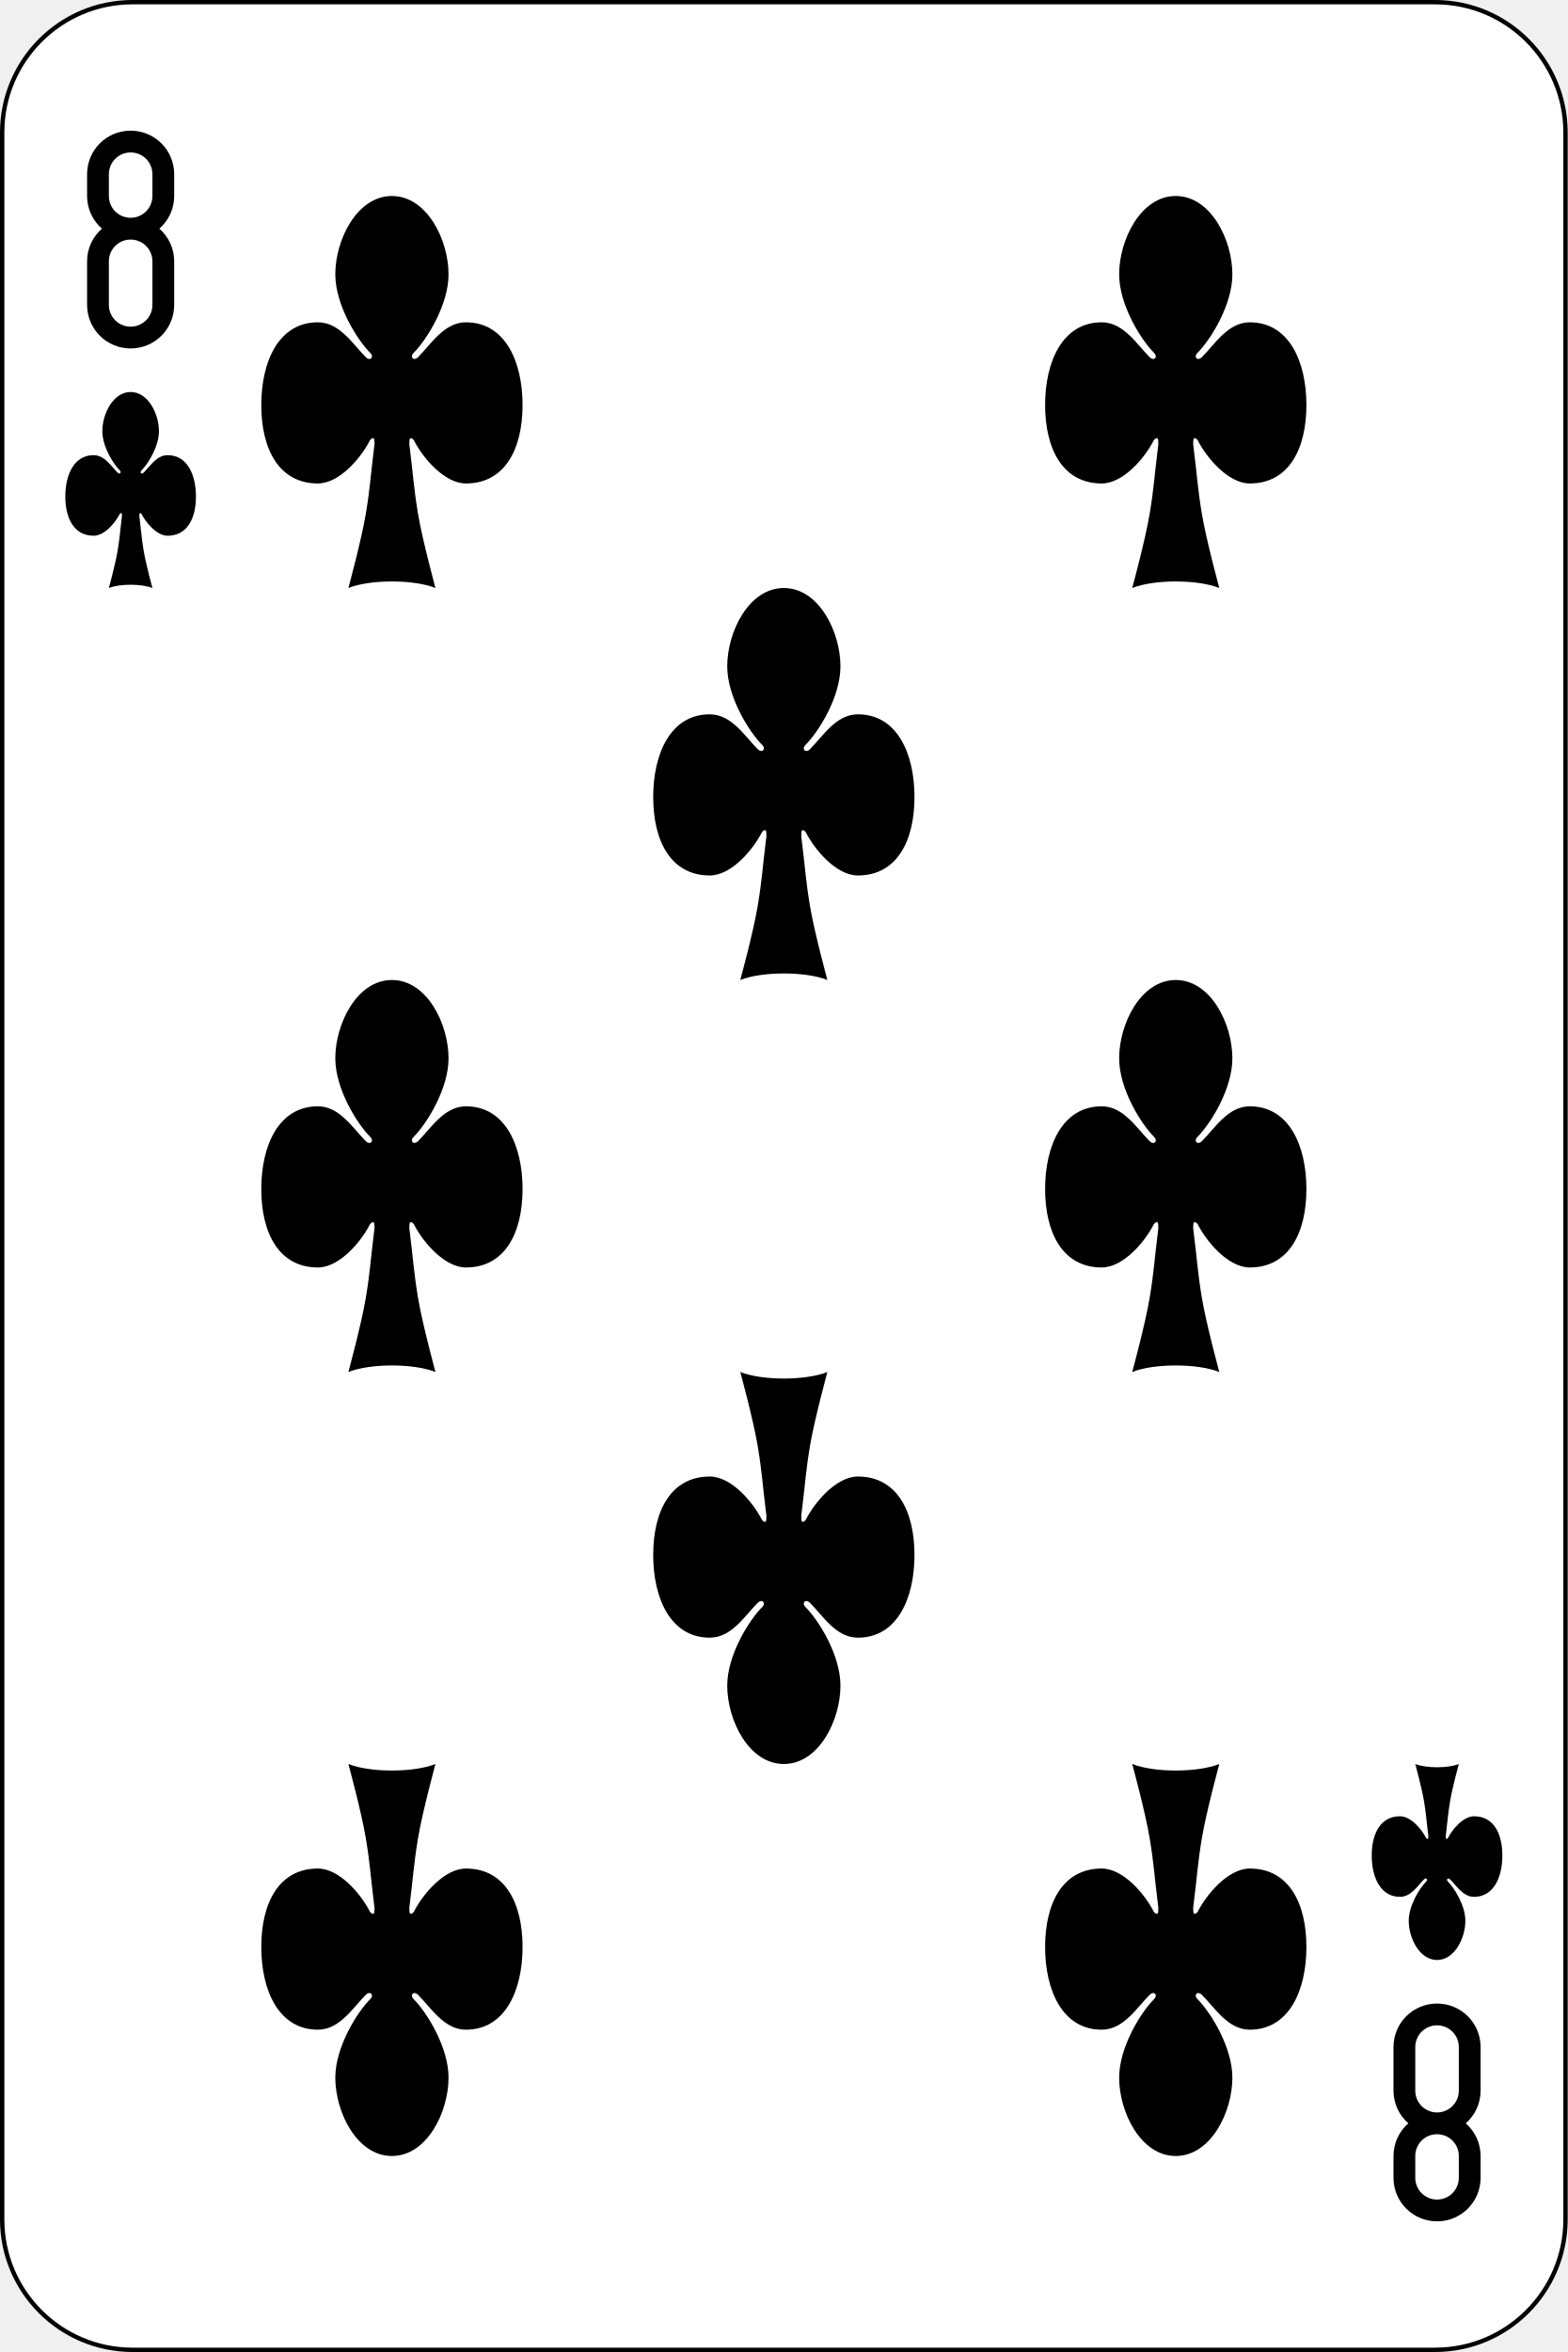
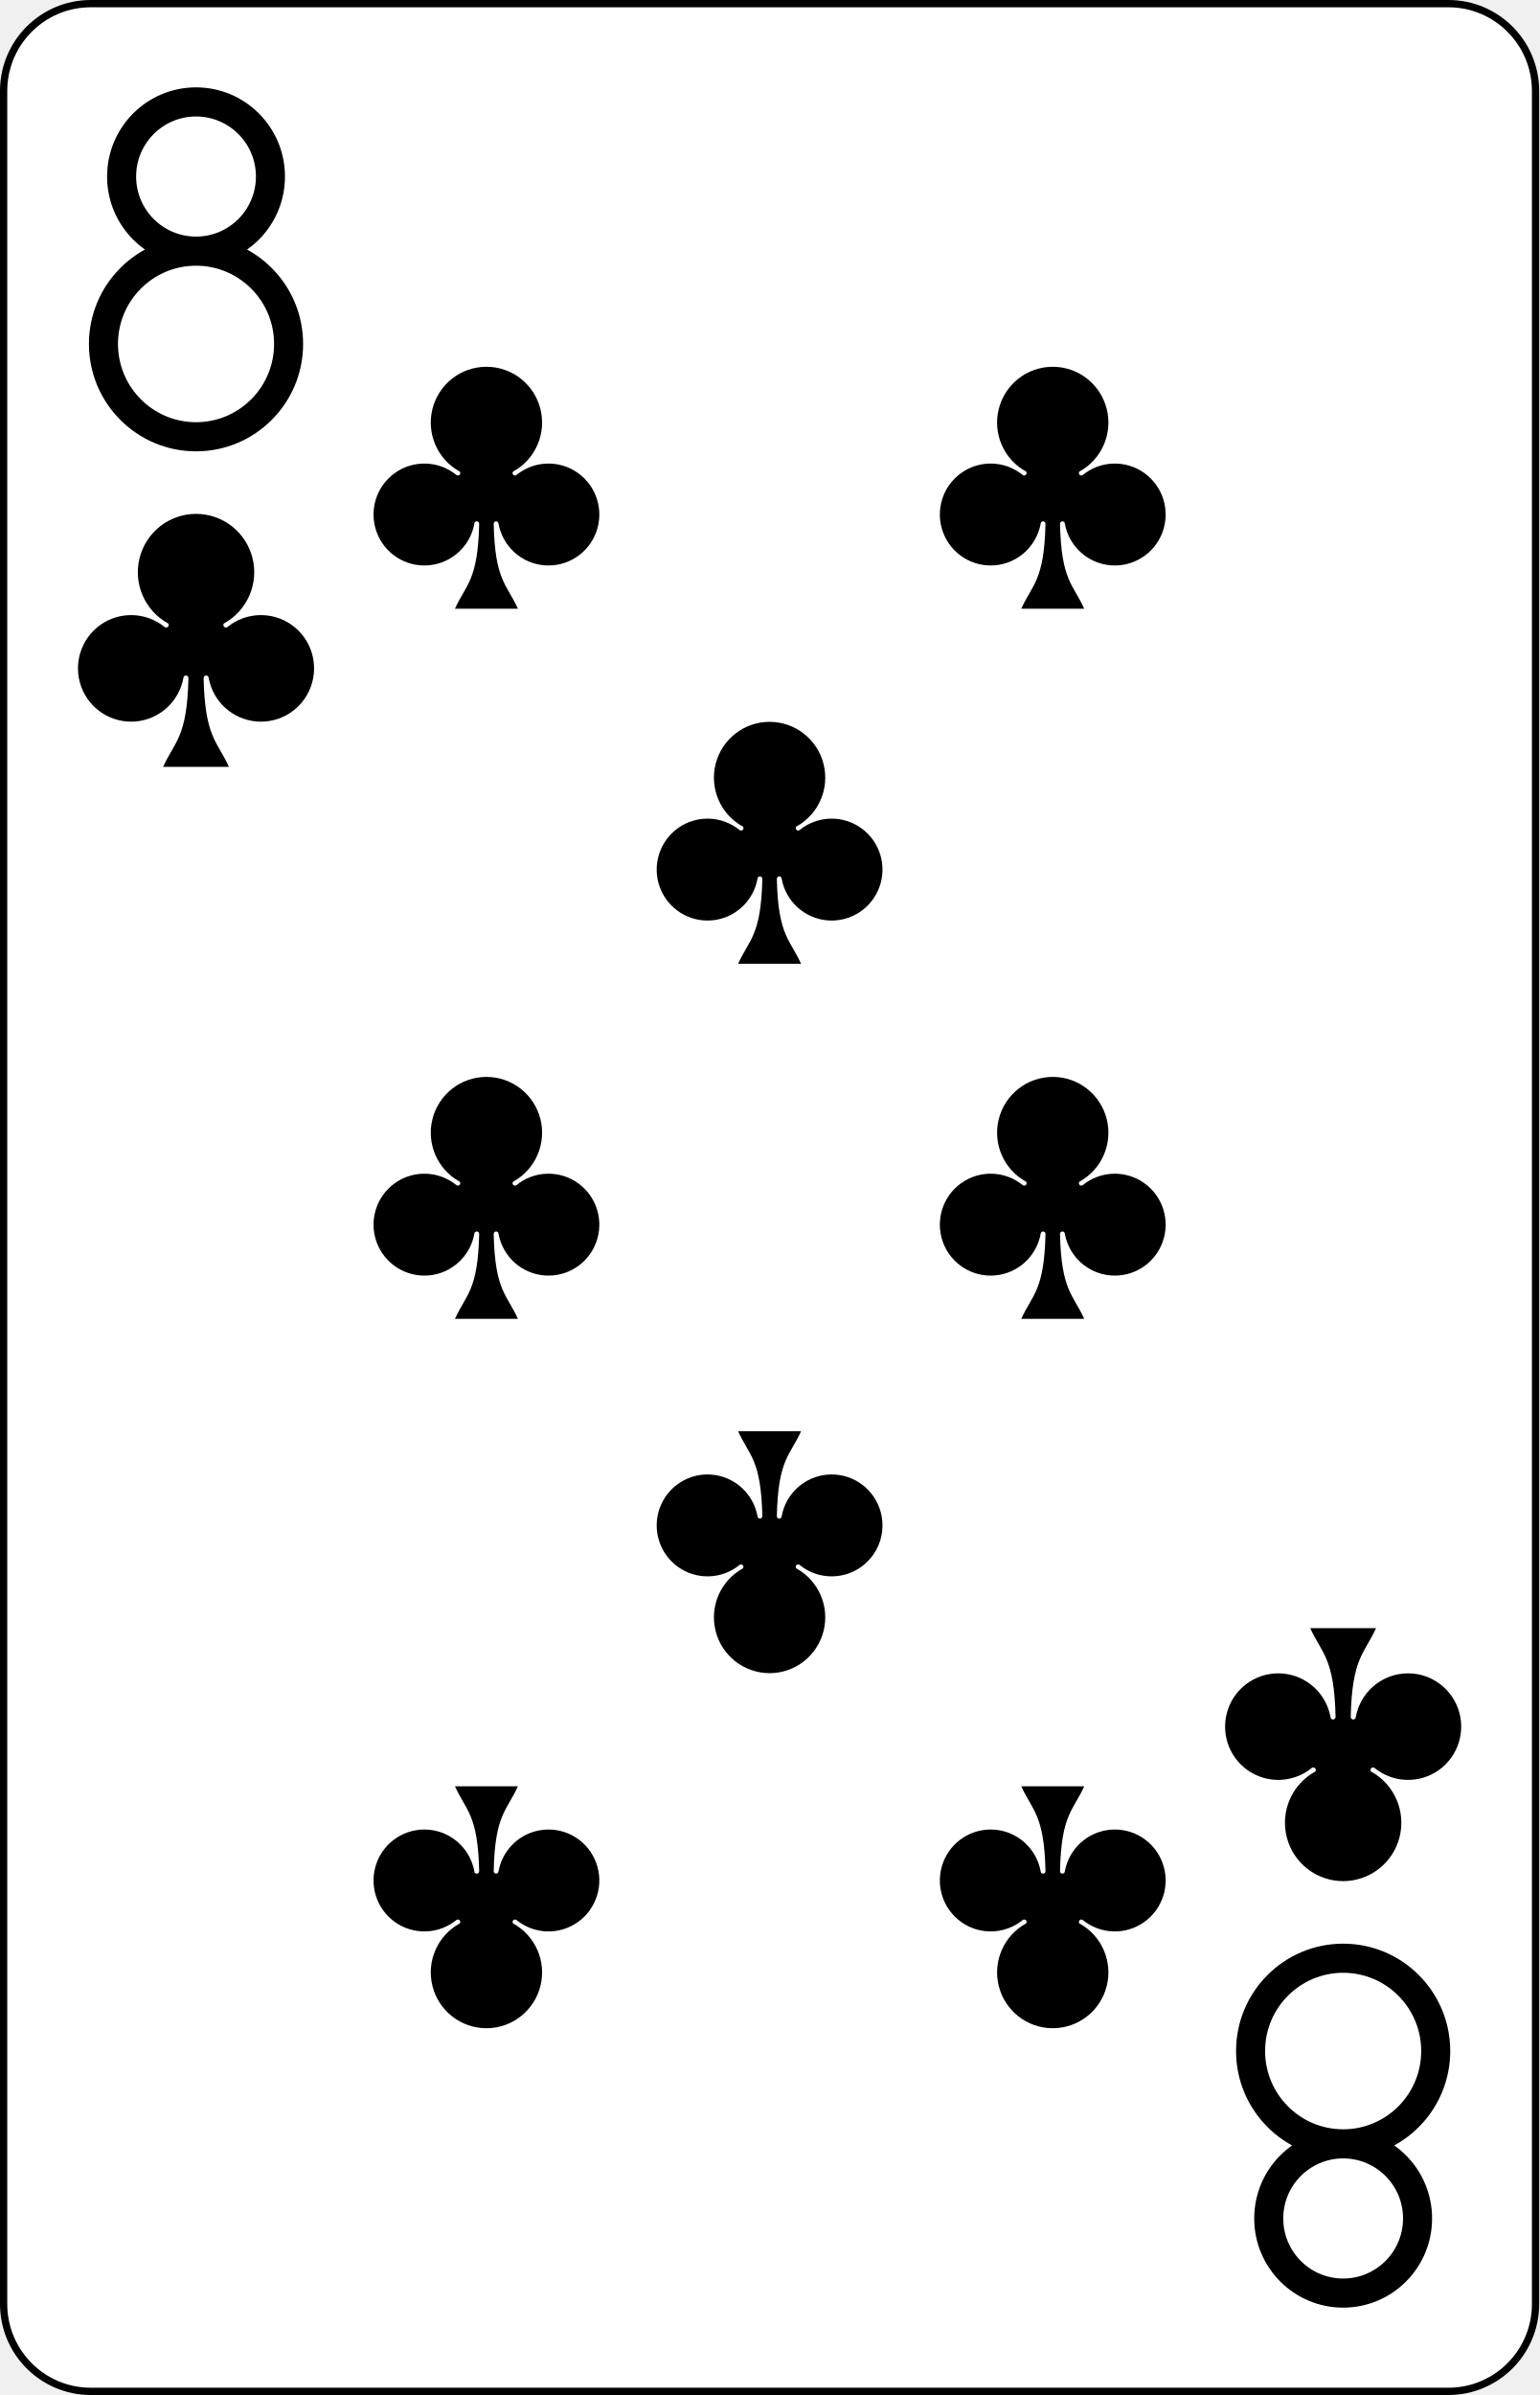
- <svg xmlns="http://www.w3.org/2000/svg" version="1.1" width="360" height="540" id="svg20298">
-   <defs id="defs20300">
-     </defs>
-   <g transform="translate(-151.4286,-248.0893)" id="layer1">
-     <g transform="translate(151.4286,-264.2729)" id="g3087">
-       <rect width="359" height="539" rx="29.944" ry="29.944" x="0.5" y="512.862" id="rect6472-13" style="fill:#ffffff;stroke:#000000;stroke-width:1" />
-       <path d="m 30,542.362 c -5.54,0 -10,4.46 -10,10 l 0,5 c 0,3.004 1.323,5.67 3.406,7.5 -2.083,1.83 -3.406,4.496 -3.406,7.5 l 0,10 c 0,5.54 4.46,10 10,10 5.54,0 10,-4.46 10,-10 l 0,-10 c 0,-3.004 -1.323,-5.67 -3.406,-7.5 2.083,-1.83 3.406,-4.496 3.406,-7.5 l 0,-5 c 0,-5.54 -4.46,-10 -10,-10 z m 0,5 c 2.77,0 5,2.23 5,5 l 0,5 c 0,2.77 -2.23,5 -5,5 -2.77,0 -5,-2.23 -5,-5 l 0,-5 c 0,-2.77 2.23,-5 5,-5 z m 0,20 c 2.77,0 5,2.23 5,5 l 0,10 c 0,2.77 -2.23,5 -5,5 -2.77,0 -5,-2.23 -5,-5 l 0,-10 c 0,-2.77 2.23,-5 5,-5 z" id="rect3163-5-18-0-7-5" style="fill:#000000;fill-opacity:1;stroke:none" />
-       <path d="m 330,1022.362 c -5.54,0 -10,-4.46 -10,-10 l 0,-5 c 0,-3.004 1.323,-5.67 3.406,-7.5 C 321.323,998.032 320,995.366 320,992.362 l 0,-10 c 0,-5.54 4.46,-10 10,-10 5.54,0 10,4.46 10,10 l 0,10 c 0,3.004 -1.323,5.67 -3.406,7.5 2.083,1.83 3.406,4.496 3.406,7.5 l 0,5 c 0,5.54 -4.46,10 -10,10 z m 0,-5 c 2.77,0 5,-2.23 5,-5 l 0,-5 c 0,-2.77 -2.23,-5 -5,-5 -2.77,0 -5,2.23 -5,5 l 0,5 c 0,2.77 2.23,5 5,5 z m 0,-20 c 2.77,0 5,-2.23 5,-5 l 0,-10 c 0,-2.77 -2.23,-5 -5,-5 -2.77,0 -5,2.23 -5,5 l 0,10 c 0,2.77 2.23,5 5,5 z" id="rect3163-5-18-0-7-4-9" style="fill:#000000;fill-opacity:1;stroke:none" />
-       <path d="m 32.5,630.362 c 1,2 3.5,5 6,5 4.5,0 6.5,-4 6.5,-9 0,-5 -2,-9.5 -6.5,-9.5 -2.5,0 -4,2.5 -5.5,4 -0.5,0.5 -1,0 -0.5,-0.5 1.5,-1.5 4,-5.5 4,-9 0,-4 -2.5,-9 -6.5,-9 -4,0 -6.5,5 -6.5,9 0,3.5 2.5,7.5 4,9 0.5,0.5 0,1 -0.5,0.5 -1.5,-1.5 -3,-4 -5.5,-4 -4.5,0 -6.5,4.5 -6.5,9.5 0,5 2,9 6.5,9 2.5,0 5,-3 6,-5 0.5,-0.5 0.5,0 0.5,0.5 -0.5,4 -0.5,5 -1,8 -0.5,3 -2,8.5 -2,8.5 2.5,-1 7.5,-1 10,0 0,0 -1.5,-5.5 -2,-8.5 -0.5,-3 -0.5,-4 -1,-8 0,-0.5 0,-1 0.5,-0.5 z" id="path3037-1-8" style="fill:#000000;fill-opacity:1;stroke:none" />
-       <path d="m 332.5,934.362 c 1,-2 3.5,-5 6,-5 4.5,0 6.5,4 6.5,9 0,5 -2,9.5 -6.5,9.5 -2.5,0 -4,-2.5 -5.5,-4 -0.5,-0.5 -1,0 -0.5,0.5 1.5,1.5 4,5.5 4,9 0,4 -2.5,9 -6.5,9 -4,0 -6.5,-5 -6.5,-9 0,-3.5 2.5,-7.5 4,-9 0.5,-0.5 0,-1 -0.5,-0.5 -1.5,1.5 -3,4 -5.5,4 -4.5,0 -6.5,-4.5 -6.5,-9.5 0,-5 2,-9 6.5,-9 2.5,0 5,3 6,5 0.5,0.5 0.5,0 0.5,-0.5 -0.5,-4 -0.5,-5 -1,-8 -0.5,-3 -2,-8.5 -2,-8.5 2.5,1 7.5,1 10,0 0,0 -1.5,5.5 -2,8.5 -0.5,3 -0.5,4 -1,8 0,0.5 0,1 0.5,0.5 z" id="path3037-1-1-4" style="fill:#000000;fill-opacity:1;stroke:none" />
-       <path d="m 95,613.362 c 2,4 7,10 12,10 9,0 13,-8 13,-18 0,-10 -4,-19 -13,-19 -5,0 -8,5 -11,8 -1,1 -2,0 -1,-1 3,-3 8,-11 8,-18 0,-8 -5,-18 -13,-18 -8,0 -13,10 -13,18 0,7 5,15 8,18 1,1 0,2 -1,1 -3,-3 -6,-8 -11,-8 -9,0 -13,9 -13,19 0,10 4,18 13,18 5,0 10,-6 12,-10 1,-1 1,0 1,1 -1,8 -1,10 -2,16 -1,6 -4,17 -4,17 5,-2 15,-2 20,0 0,0 -3,-11 -4,-17 -1,-6 -1,-8 -2,-16 0,-1 0,-2 1,-1 z" id="path3037-07" style="fill:#000000;fill-opacity:1;stroke:none" />
-       <path d="m 275,613.362 c 2,4 7,10 12,10 9,0 13,-8 13,-18 0,-10 -4,-19 -13,-19 -5,0 -8,5 -11,8 -1,1 -2,0 -1,-1 3,-3 8,-11 8,-18 0,-8 -5,-18 -13,-18 -8,0 -13,10 -13,18 0,7 5,15 8,18 1,1 0,2 -1,1 -3,-3 -6,-8 -11,-8 -9,0 -13,9 -13,19 0,10 4,18 13,18 5,0 10,-6 12,-10 1,-1 1,0 1,1 -1,8 -1,10 -2,16 -1,6 -4,17 -4,17 5,-2 15,-2 20,0 0,0 -3,-11 -4,-17 -1,-6 -1,-8 -2,-16 0,-1 0,-2 1,-1 z" id="path3037-7-6" style="fill:#000000;fill-opacity:1;stroke:none" />
-       <path d="m 185,703.362 c 2,4 7,10 12,10 9,0 13,-8 13,-18 0,-10 -4,-19 -13,-19 -5,0 -8,5 -11,8 -1,1 -2,0 -1,-1 3,-3 8,-11 8,-18 0,-8 -5,-18 -13,-18 -8,0 -13,10 -13,18 0,7 5,15 8,18 1,1 0,2 -1,1 -3,-3 -6,-8 -11,-8 -9,0 -13,9 -13,19 0,10 4,18 13,18 5,0 10,-6 12,-10 1,-1 1,0 1,1 -1,8 -1,10 -2,16 -1,6 -4,17 -4,17 5,-2 15,-2 20,0 0,0 -3,-11 -4,-17 -1,-6 -1,-8 -2,-16 0,-1 0,-2 1,-1 z" id="path3037-4-3" style="fill:#000000;fill-opacity:1;stroke:none" />
-       <path d="m 95,793.362 c 2,4 7,10 12,10 9,0 13,-8 13,-18 0,-10 -4,-19 -13,-19 -5,0 -8,5 -11,8 -1,1 -2,0 -1,-1 3,-3 8,-11 8,-18 0,-8 -5,-18 -13,-18 -8,0 -13,10 -13,18 0,7 5,15 8,18 1,1 0,2 -1,1 -3,-3 -6,-8 -11,-8 -9,0 -13,9 -13,19 0,10 4,18 13,18 5,0 10,-6 12,-10 1,-1 1,0 1,1 -1,8 -1,10 -2,16 -1,6 -4,17 -4,17 5,-2 15,-2 20,0 0,0 -3,-11 -4,-17 -1,-6 -1,-8 -2,-16 0,-1 0,-2 1,-1 z" id="path3037-0-6" style="fill:#000000;fill-opacity:1;stroke:none" />
-       <path d="m 275,793.362 c 2,4 7,10 12,10 9,0 13,-8 13,-18 0,-10 -4,-19 -13,-19 -5,0 -8,5 -11,8 -1,1 -2,0 -1,-1 3,-3 8,-11 8,-18 0,-8 -5,-18 -13,-18 -8,0 -13,10 -13,18 0,7 5,15 8,18 1,1 0,2 -1,1 -3,-3 -6,-8 -11,-8 -9,0 -13,9 -13,19 0,10 4,18 13,18 5,0 10,-6 12,-10 1,-1 1,0 1,1 -1,8 -1,10 -2,16 -1,6 -4,17 -4,17 5,-2 15,-2 20,0 0,0 -3,-11 -4,-17 -1,-6 -1,-8 -2,-16 0,-1 0,-2 1,-1 z" id="path3037-9-1" style="fill:#000000;fill-opacity:1;stroke:none" />
-       <path d="m 185,861.362 c 2,-4 7,-10 12,-10 9,0 13,8 13,18 0,10 -4,19 -13,19 -5,0 -8,-5 -11,-8 -1,-1 -2,0 -1,1 3,3 8,11 8,18 0,8 -5,18 -13,18 -8,0 -13,-10 -13,-18 0,-7 5,-15 8,-18 1,-1 0,-2 -1,-1 -3,3 -6,8 -11,8 -9,0 -13,-9 -13,-19 0,-10 4,-18 13,-18 5,0 10,6 12,10 1,1 1,0 1,-1 -1,-8 -1,-10 -2,-16 -1,-6 -4,-17 -4,-17 5,2 15,2 20,0 0,0 -3,11 -4,17 -1,6 -1,8 -2,16 0,1 0,2 1,1 z" id="path3037-488-5" style="fill:#000000;fill-opacity:1;stroke:none" />
-       <path d="m 95,951.362 c 2,-4 7,-10 12,-10 9,0 13,8 13,18 0,10 -4,19 -13,19 -5,0 -8,-5 -11,-8 -1,-1 -2,0 -1,1 3,3 8,11 8,18 0,8 -5,18 -13,18 -8,0 -13,-10 -13,-18 0,-7 5,-15 8,-18 1,-1 0,-2 -1,-1 -3,3 -6,8 -11,8 -9,0 -13,-9 -13,-19 0,-10 4,-18 13,-18 5,0 10,6 12,10 1,1 1,0 1,-1 -1,-8 -1,-10 -2,-16 -1,-6 -4,-17 -4,-17 5,2 15,2 20,0 0,0 -3,11 -4,17 -1,6 -1,8 -2,16 0,1 0,2 1,1 z" id="path3037-2-4" style="fill:#000000;fill-opacity:1;stroke:none" />
-       <path d="m 275,951.362 c 2,-4 7,-10 12,-10 9,0 13,8 13,18 0,10 -4,19 -13,19 -5,0 -8,-5 -11,-8 -1,-1 -2,0 -1,1 3,3 8,11 8,18 0,8 -5,18 -13,18 -8,0 -13,-10 -13,-18 0,-7 5,-15 8,-18 1,-1 0,-2 -1,-1 -3,3 -6,8 -11,8 -9,0 -13,-9 -13,-19 0,-10 4,-18 13,-18 5,0 10,6 12,10 1,1 1,0 1,-1 -1,-8 -1,-10 -2,-16 -1,-6 -4,-17 -4,-17 5,2 15,2 20,0 0,0 -3,11 -4,17 -1,6 -1,8 -2,16 0,1 0,2 1,1 z" id="path3037-45-2" style="fill:#000000;fill-opacity:1;stroke:none" />
-     </g>
+ <svg xmlns="http://www.w3.org/2000/svg" xmlns:xlink="http://www.w3.org/1999/xlink" class="card" face="8C" height="3.5in" preserveAspectRatio="none" viewBox="-106 -164.5 212 329" width="2.25in">
+   <defs>
+     <symbol id="SC8" viewBox="-600 -600 1200 1200" preserveAspectRatio="xMinYMid">
+       <path d="M30 150C35 385 85 400 130 500L-130 500C-85 400 -35 385 -30 150A10 10 0 0 0 -50 150A210 210 0 1 1 -124 -51A10 10 0 0 0 -110 -65A230 230 0 1 1 110 -65A10 10 0 0 0 124 -51A210 210 0 1 1 50 150A10 10 0 0 0 30 150Z" fill="black" />
+     </symbol>
+     <symbol id="VC8" viewBox="-500 -500 1000 1000" preserveAspectRatio="xMinYMid">
+       <path d="M-1 -50A205 205 0 1 1 1 -50L-1 -50A255 255 0 1 0 1 -50Z" stroke="black" stroke-width="80" stroke-linecap="square" stroke-miterlimit="1.5" fill="none" />
+     </symbol>
+   </defs>
+   <rect width="211" height="328" x="-105.5" y="-164" rx="12" ry="12" fill="white" stroke="black" />
+   <use xlink:href="#VC8" height="50" width="50" x="-104" y="-152.5" />
+   <use xlink:href="#SC8" height="41.827" width="41.827" x="-99.913" y="-97.5" />
+   <use xlink:href="#SC8" height="40" width="40" x="-59.001" y="-117.551" />
+   <use xlink:href="#SC8" height="40" width="40" x="19.001" y="-117.551" />
+   <use xlink:href="#SC8" height="40" width="40" x="-20" y="-68.775" />
+   <use xlink:href="#SC8" height="40" width="40" x="-59.001" y="-20" />
+   <use xlink:href="#SC8" height="40" width="40" x="19.001" y="-20" />
+   <g transform="rotate(180)">
+     <use xlink:href="#VC8" height="50" width="50" x="-104" y="-152.5" />
+     <use xlink:href="#SC8" height="41.827" width="41.827" x="-99.913" y="-97.5" />
+     <use xlink:href="#SC8" height="40" width="40" x="-59.001" y="-117.551" />
+     <use xlink:href="#SC8" height="40" width="40" x="19.001" y="-117.551" />
+     <use xlink:href="#SC8" height="40" width="40" x="-20" y="-68.775" />
  </g>
</svg>
